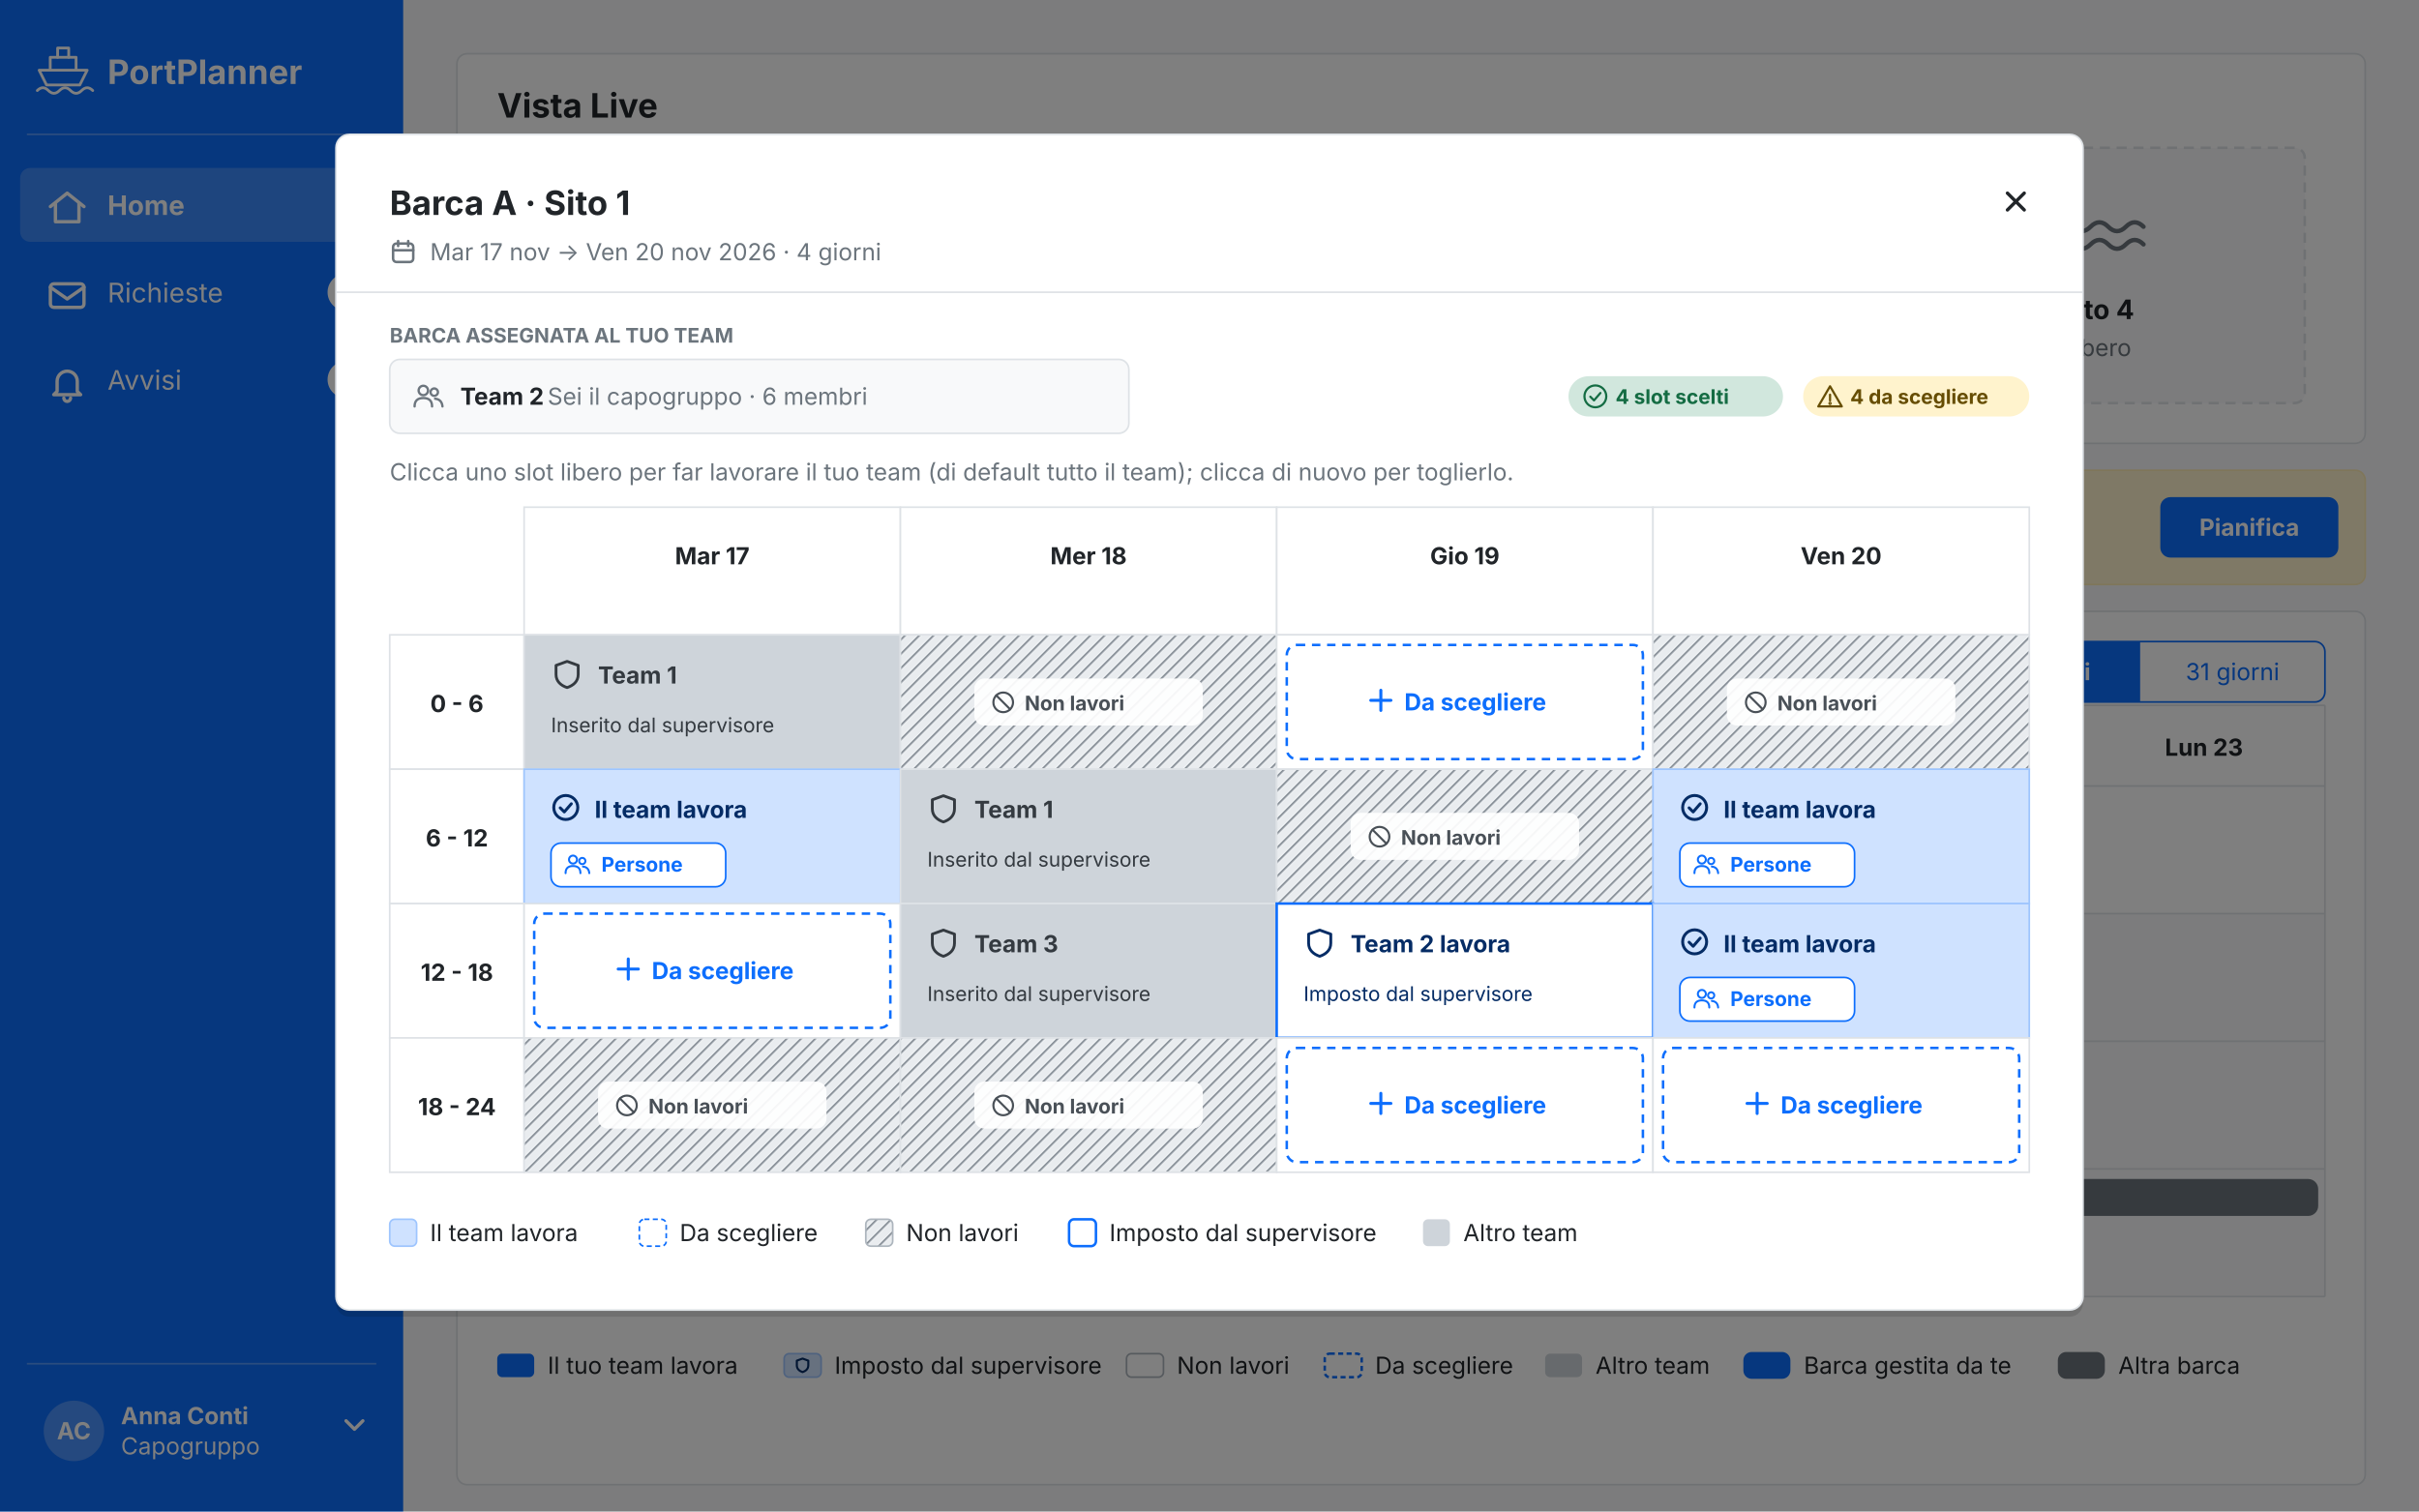
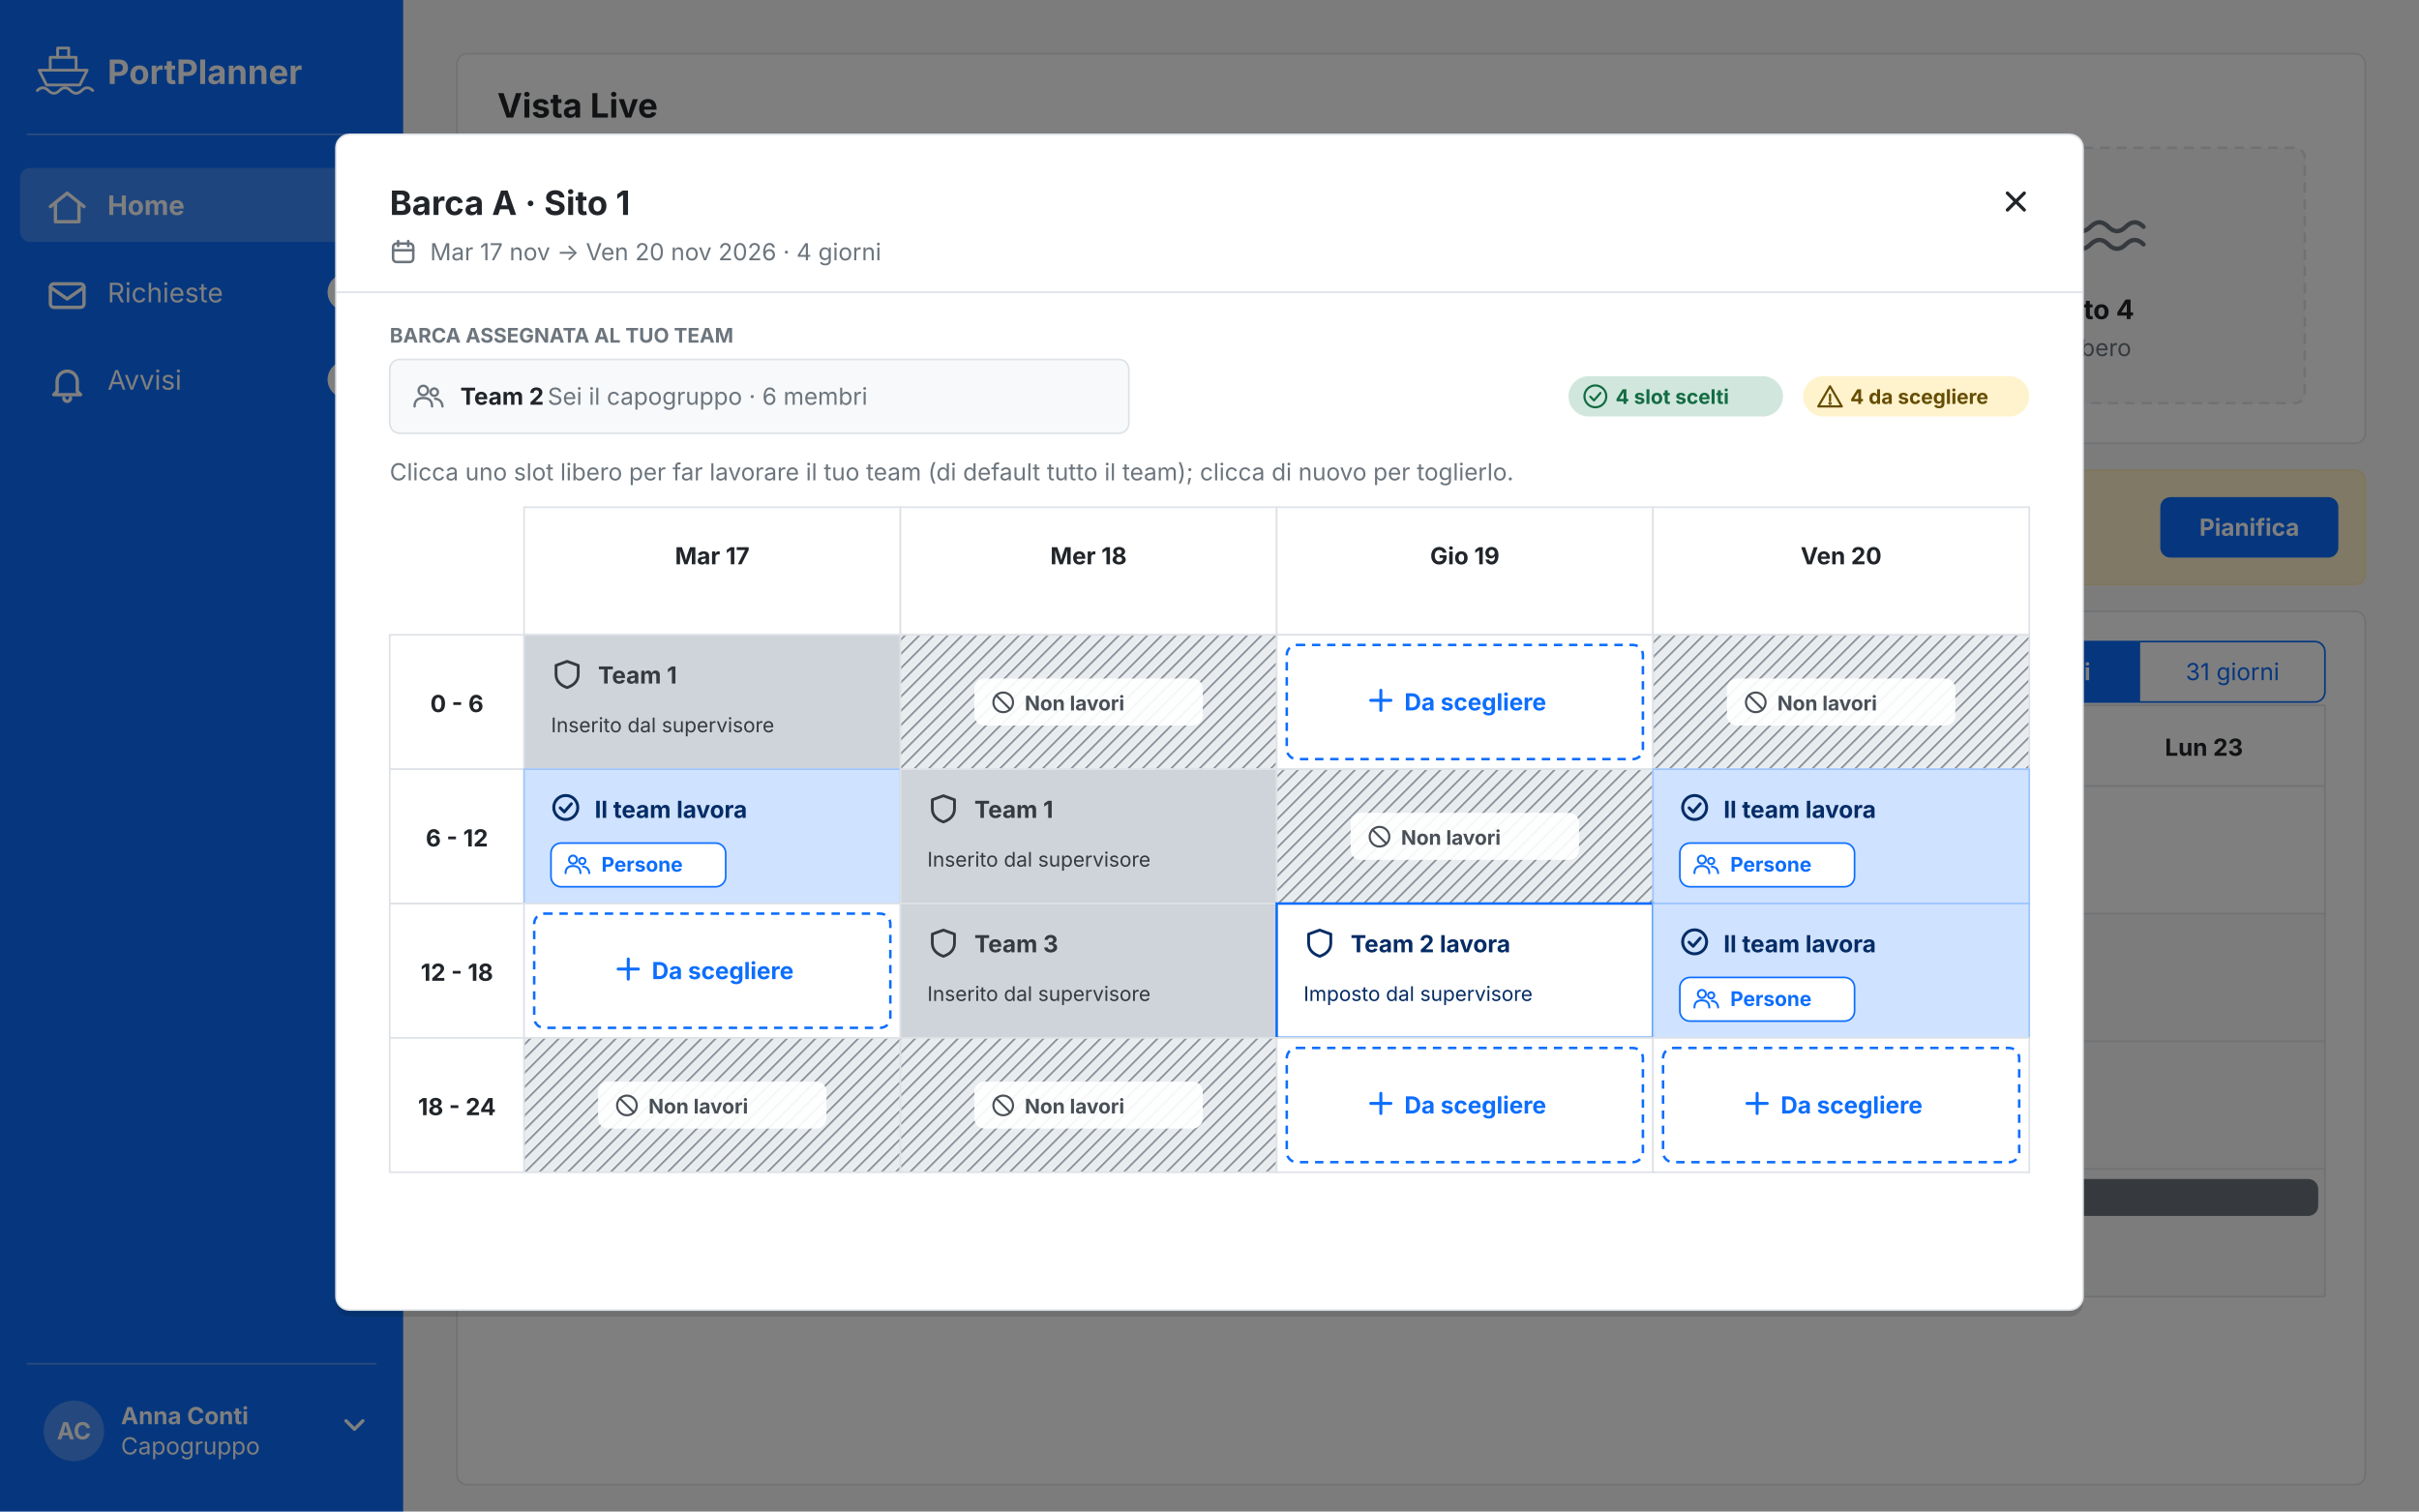
<svg xmlns="http://www.w3.org/2000/svg" width="1440" height="900" viewBox="0 0 1440 900">
  <defs>
    <pattern id="cap3-hatch" width="6" height="6" patternUnits="userSpaceOnUse" patternTransform="rotate(45)">
      <rect width="6" height="6" fill="#E9ECEF" />
      <line x1="0" y1="0" x2="0" y2="6" stroke="#868E96" stroke-width="2" />
    </pattern>
  </defs>
  <g id="Home-sfondo">
    <rect id="home-Sfondo" width="1440" height="900" fill="#F8F9FA" />
    <g id="home-Sidebar">
      <rect x="0" y="0" width="240" height="900" fill="#0D6EFD" />
      <g id="home-Logo-nave" transform="translate(20 22) scale(0.55)" fill="none" stroke="#FFFFFF" stroke-width="3" stroke-linecap="round" stroke-linejoin="round">
        <path d="M6 36 H58 L50 52 H14 Z" />
        <path d="M18 36 V22 H46 V36" />
        <path d="M26 22 V12 H38 V22" />
        <path d="M4 58 q6 -6 12 0 t12 0 t12 0 t12 0 t12 0" />
      </g>
      <text x="64" y="50" font-family="Inter, system-ui, 'Segoe UI', sans-serif" font-size="20" font-weight="700" fill="#FFFFFF" text-anchor="start">PortPlanner</text>
      <line x1="16" y1="80" x2="224" y2="80" stroke="#FFFFFF" stroke-opacity="0.3" />
      <rect id="home-Nav-Home-attivo" x="12" y="100" width="216" height="44" rx="6" fill="#FFFFFF" fill-opacity="0.2" />
      <g transform="translate(28 112)" fill="none" stroke="#FFFFFF" stroke-width="2" stroke-linecap="round" stroke-linejoin="round">
        <path d="M2 11 L12 3 L22 11" />
        <path d="M5 9 V20 H19 V9" />
      </g>
      <text x="64" y="128" font-family="Inter, system-ui, 'Segoe UI', sans-serif" font-size="16" font-weight="700" fill="#FFFFFF" text-anchor="start">Home</text>
      <g transform="translate(28 164)" fill="none" stroke="#FFFFFF" stroke-width="2" stroke-linecap="round" stroke-linejoin="round">
        <rect x="2" y="5" width="20" height="14" rx="2" />
        <path d="M2 7 L12 14 L22 7" />
      </g>
      <text x="64" y="180" font-family="Inter, system-ui, 'Segoe UI', sans-serif" font-size="16" font-weight="400" fill="#FFFFFF" text-anchor="start">Richieste</text>
      <g id="home-Badge-richieste">
        <circle cx="206" cy="174" r="11" fill="#FFFFFF" />
      </g>
      <text x="206" y="179" font-family="Inter, system-ui, 'Segoe UI', sans-serif" font-size="12" font-weight="700" fill="#0D6EFD" text-anchor="middle">2</text>
      <g transform="translate(28 216)" fill="none" stroke="#FFFFFF" stroke-width="2" stroke-linecap="round" stroke-linejoin="round">
        <path d="M6 17 V11 a6 6 0 0 1 12 0 V17 L20 19 H4 Z" />
        <path d="M10 21 a2 2 0 0 0 4 0" />
      </g>
      <text x="64" y="232" font-family="Inter, system-ui, 'Segoe UI', sans-serif" font-size="16" font-weight="400" fill="#FFFFFF" text-anchor="start">Avvisi</text>
      <g id="home-Badge-avvisi">
        <circle cx="206" cy="226" r="11" fill="#FFFFFF" />
      </g>
      <text x="206" y="231" font-family="Inter, system-ui, 'Segoe UI', sans-serif" font-size="12" font-weight="700" fill="#0D6EFD" text-anchor="middle">4</text>
      <line x1="16" y1="812" x2="224" y2="812" stroke="#FFFFFF" stroke-opacity="0.3" />
      <circle cx="44" cy="852" r="18" fill="#FFFFFF" fill-opacity="0.25" />
      <text x="44" y="857" font-family="Inter, system-ui, 'Segoe UI', sans-serif" font-size="14" font-weight="700" fill="#FFFFFF" text-anchor="middle">AC</text>
      <text x="72" y="848" font-family="Inter, system-ui, 'Segoe UI', sans-serif" font-size="14" font-weight="700" fill="#FFFFFF" text-anchor="start">Anna Conti</text>
      <text x="72" y="866" font-family="Inter, system-ui, 'Segoe UI', sans-serif" font-size="14" font-weight="400" fill="#FFFFFF" text-anchor="start">Capogruppo</text>
      <path d="M206 846 l5 5 l5 -5" fill="none" stroke="#FFFFFF" stroke-width="2" stroke-linecap="round" stroke-linejoin="round" />
    </g>
    <g id="home-Vista-Live">
      <rect x="272" y="32" width="1136" height="232" rx="6" fill="#FFFFFF" stroke="#DEE2E6" />
      <text x="296" y="70" font-family="Inter, system-ui, 'Segoe UI', sans-serif" font-size="20" font-weight="700" fill="#212529" text-anchor="start">Vista Live</text>
      <rect id="home-Card-barca-presente-1" x="308" y="88" width="248" height="152" rx="6" fill="#F8F9FA" stroke="#0D6EFD" stroke-width="3" />
      <g id="home-Icona-nave-1" transform="translate(404 100) scale(0.875)" fill="none" stroke="#212529" stroke-width="3" stroke-linecap="round" stroke-linejoin="round">
        <path d="M6 36 H58 L50 52 H14 Z" />
        <path d="M18 36 V22 H46 V36" />
        <path d="M26 22 V12 H38 V22" />
        <path d="M4 58 q6 -6 12 0 t12 0 t12 0 t12 0 t12 0" />
      </g>
      <text x="432" y="190" font-family="Inter, system-ui, 'Segoe UI', sans-serif" font-size="16" font-weight="700" fill="#212529" text-anchor="middle">Sito 1</text>
      <text x="432" y="212" font-family="Inter, system-ui, 'Segoe UI', sans-serif" font-size="14" font-weight="400" fill="#6C757D" text-anchor="middle">Barca A</text>
      <rect id="home-Pill-il-tuo-team" x="466" y="98" width="82" height="22" rx="11" fill="#0D6EFD" />
      <text x="507" y="113" font-family="Inter, system-ui, 'Segoe UI', sans-serif" font-size="12" font-weight="700" fill="#FFFFFF" text-anchor="middle">Il tuo team</text>
      <rect id="home-Card-barca-presente-2" x="580" y="88" width="248" height="152" rx="6" fill="#F8F9FA" stroke="#DEE2E6" stroke-width="1.5" />
      <g id="home-Icona-nave-2" transform="translate(676 100) scale(0.875)" fill="none" stroke="#212529" stroke-width="3" stroke-linecap="round" stroke-linejoin="round">
        <path d="M6 36 H58 L50 52 H14 Z" />
        <path d="M18 36 V22 H46 V36" />
        <path d="M26 22 V12 H38 V22" />
        <path d="M4 58 q6 -6 12 0 t12 0 t12 0 t12 0 t12 0" />
      </g>
      <text x="704" y="190" font-family="Inter, system-ui, 'Segoe UI', sans-serif" font-size="16" font-weight="700" fill="#212529" text-anchor="middle">Sito 2</text>
      <text x="704" y="212" font-family="Inter, system-ui, 'Segoe UI', sans-serif" font-size="14" font-weight="400" fill="#6C757D" text-anchor="middle">Barca B</text>
      <rect id="home-Card-barca-sito-libero-3" x="852" y="88" width="248" height="152" rx="6" fill="#F8F9FA" stroke="#DEE2E6" stroke-width="1.5" stroke-dasharray="6 4" />
      <g id="home-Icona-onda-3" transform="translate(948 100) scale(0.875)" fill="none" stroke="#6C757D" stroke-width="3" stroke-linecap="round" stroke-linejoin="round">
        <path d="M4 40 q6 -6 12 0 t12 0 t12 0 t12 0 t12 0" />
        <path d="M4 52 q6 -6 12 0 t12 0 t12 0 t12 0 t12 0" />
      </g>
      <text x="976" y="190" font-family="Inter, system-ui, 'Segoe UI', sans-serif" font-size="16" font-weight="700" fill="#212529" text-anchor="middle">Sito 3</text>
      <text x="976" y="212" font-family="Inter, system-ui, 'Segoe UI', sans-serif" font-size="14" font-weight="400" fill="#6C757D" text-anchor="middle">Libero</text>
      <rect id="home-Card-barca-sito-libero-4" x="1124" y="88" width="248" height="152" rx="6" fill="#F8F9FA" stroke="#DEE2E6" stroke-width="1.5" stroke-dasharray="6 4" />
      <g id="home-Icona-onda-4" transform="translate(1220 100) scale(0.875)" fill="none" stroke="#6C757D" stroke-width="3" stroke-linecap="round" stroke-linejoin="round">
        <path d="M4 40 q6 -6 12 0 t12 0 t12 0 t12 0 t12 0" />
        <path d="M4 52 q6 -6 12 0 t12 0 t12 0 t12 0 t12 0" />
      </g>
      <text x="1248" y="190" font-family="Inter, system-ui, 'Segoe UI', sans-serif" font-size="16" font-weight="700" fill="#212529" text-anchor="middle">Sito 4</text>
      <text x="1248" y="212" font-family="Inter, system-ui, 'Segoe UI', sans-serif" font-size="14" font-weight="400" fill="#6C757D" text-anchor="middle">Libero</text>
    </g>
    <g id="home-Riepilogo">
      <rect id="home-Riquadro-prossimo-turno" x="272" y="280" width="560" height="68" rx="6" fill="#FFFFFF" stroke="#DEE2E6" />
      <g id="home-Icona-calendario" transform="translate(292 300) scale(1.5)" fill="none" stroke="#0D6EFD" stroke-width="1.4" stroke-linecap="round" stroke-linejoin="round">
        <rect x="2" y="3" width="12" height="11" rx="1.5" />
        <path d="M2 7 H14 M5 1.5 V4.5 M11 1.5 V4.5" />
      </g>
      <text x="326" y="303" font-family="Inter, system-ui, 'Segoe UI', sans-serif" font-size="14" font-weight="400" fill="#6C757D" text-anchor="start">Prossimo turno del tuo team</text>
      <text x="326" y="324" font-family="Inter, system-ui, 'Segoe UI', sans-serif" font-size="16" font-weight="700" fill="#212529" text-anchor="start">Gio 19 nov · 12 – 18 · Barca A · Sito 1</text>
      <text x="326" y="341" font-family="Inter, system-ui, 'Segoe UI', sans-serif" font-size="12" font-weight="400" fill="#6C757D" text-anchor="start">Adesso in turno: Barca A · Sito 1 (6 – 12)</text>
      <rect id="home-Riquadro-da-pianificare" x="848" y="280" width="560" height="68" rx="6" fill="#FFF3CD" stroke="#FFECB5" />
      <g id="home-Icona-avviso" transform="translate(868 302) scale(1.4)" fill="none" stroke="#664D03" stroke-width="1.5" stroke-linecap="round" stroke-linejoin="round">
        <path d="M8 2 L15 14 H1 Z" />
        <path d="M8 7 V10.5" />
        <circle cx="8" cy="12.2" r="0.4" />
      </g>
      <text x="902" y="303" font-family="Inter, system-ui, 'Segoe UI', sans-serif" font-size="14" font-weight="400" fill="#664D03" text-anchor="start">Da pianificare</text>
      <text x="902" y="328" font-family="Inter, system-ui, 'Segoe UI', sans-serif" font-size="16" font-weight="700" fill="#664D03" text-anchor="start">Barca A · 4 slot da scegliere</text>
      <rect id="home-Pulsante-pianifica" x="1286" y="296" width="106" height="36" rx="6" fill="#0D6EFD" />
      <text x="1339" y="319" font-family="Inter, system-ui, 'Segoe UI', sans-serif" font-size="14" font-weight="700" fill="#FFFFFF" text-anchor="middle">Pianifica</text>
    </g>
    <g id="home-Griglia">
      <rect x="272" y="364" width="1136" height="520" rx="6" fill="#FFFFFF" stroke="#DEE2E6" />
      <text x="296" y="406" font-family="Inter, system-ui, 'Segoe UI', sans-serif" font-size="20" font-weight="700" fill="#212529" text-anchor="start">Programmazione del tuo team</text>
      <g id="home-Filtro-7-31-giorni">
        <rect x="1164" y="382" width="220" height="36" rx="6" fill="#FFFFFF" stroke="#0D6EFD" />
        <path d="M1170 382 H1274 V418 H1170 a6 6 0 0 1 -6 -6 V388 a6 6 0 0 1 6 -6 Z" fill="#0D6EFD" />
        <text x="1219" y="405" font-family="Inter, system-ui, 'Segoe UI', sans-serif" font-size="14" font-weight="700" fill="#FFFFFF" text-anchor="middle">7 giorni</text>
        <text x="1329" y="405" font-family="Inter, system-ui, 'Segoe UI', sans-serif" font-size="14" font-weight="400" fill="#0D6EFD" text-anchor="middle">31 giorni</text>
      </g>
      <g id="home-Intestazione-giorni">
        <path d="M376 468 V426 a6 6 0 0 1 6 -6 H514 a6 6 0 0 1 6 6 V468 Z" fill="#0D6EFD" />
        <text x="448.0" y="442" font-family="Inter, system-ui, 'Segoe UI', sans-serif" font-size="14" font-weight="700" fill="#FFFFFF" text-anchor="middle">Mar 17</text>
        <text x="448.0" y="460" font-family="Inter, system-ui, 'Segoe UI', sans-serif" font-size="14" font-weight="400" fill="#FFFFFF" text-anchor="middle">Oggi</text>
        <text x="592.0" y="450" font-family="Inter, system-ui, 'Segoe UI', sans-serif" font-size="14" font-weight="700" fill="#212529" text-anchor="middle">Mer 18</text>
        <text x="736.0" y="450" font-family="Inter, system-ui, 'Segoe UI', sans-serif" font-size="14" font-weight="700" fill="#212529" text-anchor="middle">Gio 19</text>
        <text x="880.0" y="450" font-family="Inter, system-ui, 'Segoe UI', sans-serif" font-size="14" font-weight="700" fill="#212529" text-anchor="middle">Ven 20</text>
        <text x="1024.0" y="450" font-family="Inter, system-ui, 'Segoe UI', sans-serif" font-size="14" font-weight="700" fill="#212529" text-anchor="middle">Sab 21</text>
        <text x="1168.0" y="450" font-family="Inter, system-ui, 'Segoe UI', sans-serif" font-size="14" font-weight="700" fill="#212529" text-anchor="middle">Dom 22</text>
        <text x="1312.0" y="450" font-family="Inter, system-ui, 'Segoe UI', sans-serif" font-size="14" font-weight="700" fill="#212529" text-anchor="middle">Lun 23</text>
      </g>
      <g id="home-Righe-sito">
        <rect id="home-Riga-1-attiva" x="296" y="468" width="1088" height="76" fill="#FFFFFF" />
        <rect id="home-Riga-2-non-tuo-team" x="296" y="544" width="1088" height="76" fill="#F8F9FA" />
        <rect id="home-Riga-3-non-tuo-team" x="296" y="620" width="1088" height="76" fill="#F8F9FA" />
        <rect id="home-Riga-4-non-tuo-team" x="296" y="696" width="1088" height="76" fill="#F8F9FA" />
      </g>
      <g id="home-Linee-griglia" stroke="#DEE2E6" fill="none">
        <line x1="296" y1="468" x2="1384" y2="468" />
        <line x1="296" y1="544" x2="1384" y2="544" />
        <line x1="296" y1="620" x2="1384" y2="620" />
        <line x1="296" y1="696" x2="1384" y2="696" />
        <line x1="296" y1="772" x2="1384" y2="772" />
        <line x1="296" y1="468" x2="296" y2="772" />
        <line x1="376" y1="420" x2="376" y2="772" />
        <line x1="520" y1="420" x2="520" y2="772" />
        <line x1="664" y1="420" x2="664" y2="772" />
        <line x1="808" y1="420" x2="808" y2="772" />
        <line x1="952" y1="420" x2="952" y2="772" />
        <line x1="1096" y1="420" x2="1096" y2="772" />
        <line x1="1240" y1="420" x2="1240" y2="772" />
        <line x1="1384" y1="420" x2="1384" y2="772" />
        <line x1="376" y1="420" x2="1384" y2="420" />
      </g>
      <text x="304" y="513" font-family="Inter, system-ui, 'Segoe UI', sans-serif" font-size="14" font-weight="700" fill="#212529" text-anchor="start">Sito 1</text>
      <text x="304" y="589" font-family="Inter, system-ui, 'Segoe UI', sans-serif" font-size="14" font-weight="700" fill="#6C757D" text-anchor="start">Sito 2</text>
      <text x="304" y="665" font-family="Inter, system-ui, 'Segoe UI', sans-serif" font-size="14" font-weight="700" fill="#6C757D" text-anchor="start">Sito 3</text>
      <text x="304" y="741" font-family="Inter, system-ui, 'Segoe UI', sans-serif" font-size="14" font-weight="700" fill="#6C757D" text-anchor="start">Sito 4</text>
      <g id="home-Barre-barca">
        <rect id="home-Barra-Barca-A" x="380" y="474" width="568" height="22" rx="6" fill="#0D6EFD" />
        <g id="home-Icona-nave-barra-1" transform="translate(388 476) scale(0.27)" fill="none" stroke="#FFFFFF" stroke-width="3" stroke-linecap="round" stroke-linejoin="round">
          <path d="M6 36 H58 L50 52 H14 Z" />
          <path d="M18 36 V22 H46 V36" />
          <path d="M26 22 V12 H38 V22" />
          <path d="M4 58 q6 -6 12 0 t12 0 t12 0 t12 0 t12 0" />
        </g>
        <text x="410" y="490" font-family="Inter, system-ui, 'Segoe UI', sans-serif" font-size="13" font-weight="700" fill="#FFFFFF" text-anchor="start">Barca A · Gestisci tu</text>
        <rect id="home-Barra-Barca-B" x="380" y="550" width="712" height="22" rx="6" fill="#6C757D" />
        <g id="home-Icona-nave-barra-2" transform="translate(388 552) scale(0.27)" fill="none" stroke="#FFFFFF" stroke-width="3" stroke-linecap="round" stroke-linejoin="round">
          <path d="M6 36 H58 L50 52 H14 Z" />
          <path d="M18 36 V22 H46 V36" />
          <path d="M26 22 V12 H38 V22" />
          <path d="M4 58 q6 -6 12 0 t12 0 t12 0 t12 0 t12 0" />
        </g>
        <text x="410" y="566" font-family="Inter, system-ui, 'Segoe UI', sans-serif" font-size="13" font-weight="700" fill="#FFFFFF" text-anchor="start">Barca B</text>
        <rect id="home-Barra-Barca-C" x="812" y="702" width="568" height="22" rx="6" fill="#6C757D" />
        <g id="home-Icona-nave-barra-4" transform="translate(820 704) scale(0.27)" fill="none" stroke="#FFFFFF" stroke-width="3" stroke-linecap="round" stroke-linejoin="round">
          <path d="M6 36 H58 L50 52 H14 Z" />
          <path d="M18 36 V22 H46 V36" />
          <path d="M26 22 V12 H38 V22" />
          <path d="M4 58 q6 -6 12 0 t12 0 t12 0 t12 0 t12 0" />
        </g>
        <text x="842" y="718" font-family="Inter, system-ui, 'Segoe UI', sans-serif" font-size="13" font-weight="700" fill="#FFFFFF" text-anchor="start">Barca C</text>
      </g>
      <g id="home-Celle-Barca-A">
        <rect id="home-Slot-1-1-O1" x="388" y="504" width="27" height="16" rx="3" fill="#CED4DA" />
        <text x="401.5" y="516" font-family="Inter, system-ui, 'Segoe UI', sans-serif" font-size="10" font-weight="700" fill="#343A40" text-anchor="middle">T1</text>
        <rect id="home-Slot-1-2-W" x="419" y="504" width="27" height="16" rx="3" fill="#0D6EFD" />
        <rect id="home-Slot-1-3-E" x="450" y="504" width="27" height="16" rx="3" fill="#FFFFFF" stroke="#0D6EFD" stroke-width="1.5" stroke-dasharray="3 2" />
        <rect id="home-Slot-1-4-B" x="481" y="504" width="27" height="16" rx="3" fill="url(#cap-hatch)" stroke="#ADB5BD" />
        <text x="448.0" y="536" font-family="Inter, system-ui, 'Segoe UI', sans-serif" font-size="12" font-weight="700" fill="#052C65" text-anchor="middle">1 slot · 1 da scegliere</text>
        <rect id="home-Slot-2-1-B" x="532" y="504" width="27" height="16" rx="3" fill="url(#cap-hatch)" stroke="#ADB5BD" />
        <rect id="home-Slot-2-2-O1" x="563" y="504" width="27" height="16" rx="3" fill="#CED4DA" />
        <text x="576.5" y="516" font-family="Inter, system-ui, 'Segoe UI', sans-serif" font-size="10" font-weight="700" fill="#343A40" text-anchor="middle">T1</text>
        <rect id="home-Slot-2-3-O3" x="594" y="504" width="27" height="16" rx="3" fill="#CED4DA" />
        <text x="607.5" y="516" font-family="Inter, system-ui, 'Segoe UI', sans-serif" font-size="10" font-weight="700" fill="#343A40" text-anchor="middle">T3</text>
        <rect id="home-Slot-2-4-B" x="625" y="504" width="27" height="16" rx="3" fill="url(#cap-hatch)" stroke="#ADB5BD" />
        <text x="592.0" y="536" font-family="Inter, system-ui, 'Segoe UI', sans-serif" font-size="12" font-weight="400" fill="#6C757D" text-anchor="middle">Nessuno slot</text>
        <rect id="home-Slot-3-1-E" x="676" y="504" width="27" height="16" rx="3" fill="#FFFFFF" stroke="#0D6EFD" stroke-width="1.5" stroke-dasharray="3 2" />
        <rect id="home-Slot-3-2-B" x="707" y="504" width="27" height="16" rx="3" fill="url(#cap-hatch)" stroke="#ADB5BD" />
        <rect id="home-Slot-3-3-S" x="738" y="504" width="27" height="16" rx="3" fill="#CFE2FF" stroke="#9EC5FE" />
        <g id="home-Scudo-3-3" transform="translate(746.5 507) scale(0.62)" fill="none" stroke="#052C65" stroke-width="2.0" stroke-linecap="round" stroke-linejoin="round">
          <path d="M8 1.5 L13.5 3.5 V8 C13.5 11.5 11 13.5 8 14.5 C5 13.5 2.5 11.5 2.5 8 V3.5 Z" />
        </g>
        <rect id="home-Slot-3-4-E" x="769" y="504" width="27" height="16" rx="3" fill="#FFFFFF" stroke="#0D6EFD" stroke-width="1.5" stroke-dasharray="3 2" />
        <text x="736.0" y="536" font-family="Inter, system-ui, 'Segoe UI', sans-serif" font-size="12" font-weight="700" fill="#052C65" text-anchor="middle">1 slot · 2 da scegliere</text>
        <rect id="home-Slot-4-1-B" x="820" y="504" width="27" height="16" rx="3" fill="url(#cap-hatch)" stroke="#ADB5BD" />
        <rect id="home-Slot-4-2-W" x="851" y="504" width="27" height="16" rx="3" fill="#0D6EFD" />
        <rect id="home-Slot-4-3-W" x="882" y="504" width="27" height="16" rx="3" fill="#0D6EFD" />
        <rect id="home-Slot-4-4-E" x="913" y="504" width="27" height="16" rx="3" fill="#FFFFFF" stroke="#0D6EFD" stroke-width="1.5" stroke-dasharray="3 2" />
        <text x="880.0" y="536" font-family="Inter, system-ui, 'Segoe UI', sans-serif" font-size="12" font-weight="700" fill="#052C65" text-anchor="middle">2 slot · 1 da scegliere</text>
      </g>
-       <g id="home-Legenda">
-         <rect x="296" y="806" width="22" height="14" rx="3" fill="#0D6EFD" />
-         <text x="326" y="818" font-family="Inter, system-ui, 'Segoe UI', sans-serif" font-size="14" font-weight="400" fill="#212529" text-anchor="start">Il tuo team lavora</text>
-         <rect x="466.8" y="806" width="22" height="14" rx="3" fill="#CFE2FF" stroke="#9EC5FE" />
-         <g id="home-Legenda-scudo" transform="translate(472.8 808) scale(0.62)" fill="none" stroke="#052C65" stroke-width="2.0" stroke-linecap="round" stroke-linejoin="round">
-           <path d="M8 1.5 L13.5 3.5 V8 C13.5 11.5 11 13.5 8 14.5 C5 13.5 2.5 11.5 2.5 8 V3.5 Z" />
-         </g>
-         <text x="496.8" y="818" font-family="Inter, system-ui, 'Segoe UI', sans-serif" font-size="14" font-weight="400" fill="#212529" text-anchor="start">Imposto dal supervisore</text>
-         <rect x="670.6" y="806" width="22" height="14" rx="3" fill="url(#cap-hatch)" stroke="#ADB5BD" />
-         <text x="700.6" y="818" font-family="Inter, system-ui, 'Segoe UI', sans-serif" font-size="14" font-weight="400" fill="#212529" text-anchor="start">Non lavori</text>
-         <rect x="788.6" y="806" width="22" height="14" rx="3" fill="#FFFFFF" stroke="#0D6EFD" stroke-width="1.5" stroke-dasharray="3 2" />
-         <text x="818.6" y="818" font-family="Inter, system-ui, 'Segoe UI', sans-serif" font-size="14" font-weight="400" fill="#212529" text-anchor="start">Da scegliere</text>
-         <rect x="919.8" y="806" width="22" height="14" rx="3" fill="#CED4DA" />
-         <text x="949.8" y="818" font-family="Inter, system-ui, 'Segoe UI', sans-serif" font-size="14" font-weight="400" fill="#212529" text-anchor="start">Altro team</text>
-         <rect x="1037.8" y="805" width="28" height="16" rx="5" fill="#0D6EFD" />
-         <text x="1073.8" y="818" font-family="Inter, system-ui, 'Segoe UI', sans-serif" font-size="14" font-weight="400" fill="#212529" text-anchor="start">Barca gestita da te</text>
-         <rect x="1225.0" y="805" width="28" height="16" rx="5" fill="#6C757D" />
-         <text x="1261.0" y="818" font-family="Inter, system-ui, 'Segoe UI', sans-serif" font-size="14" font-weight="400" fill="#212529" text-anchor="start">Altra barca</text>
-       </g>
    </g>
  </g>
  <rect id="Sfondo-oscurato" width="1440" height="900" fill="#000000" fill-opacity="0.5" />
  <g id="Maschera-3-0-Capogruppo">
    <rect x="200" y="84" width="1040" height="700" rx="8" fill="#000000" fill-opacity="0.12" />
    <rect x="200" y="80" width="1040" height="700" rx="8" fill="#FFFFFF" stroke="#DEE2E6" />
    <text x="232" y="128" font-family="Inter, system-ui, 'Segoe UI', sans-serif" font-size="20" font-weight="700" fill="#212529" text-anchor="start">Barca A · Sito 1</text>
    <g id="Chiudi-X" transform="translate(1192 112) scale(1)" fill="none" stroke="#212529" stroke-width="2" stroke-linecap="round" stroke-linejoin="round">
      <path d="M3 3 L13 13 M13 3 L3 13" />
    </g>
    <g id="Icona-calendario" transform="translate(232 142) scale(1)" fill="none" stroke="#6C757D" stroke-width="1.5" stroke-linecap="round" stroke-linejoin="round">
      <rect x="2" y="3" width="12" height="11" rx="2" />
      <path d="M2 7 H14 M5 1.5 V4.5 M11 1.5 V4.5" />
    </g>
    <text x="256" y="155" font-family="Inter, system-ui, 'Segoe UI', sans-serif" font-size="14" font-weight="400" fill="#6C757D" text-anchor="start">Mar 17 nov → Ven 20 nov 2026 · 4 giorni</text>
    <line x1="200" y1="174" x2="1240" y2="174" stroke="#DEE2E6" />
    <text x="232" y="204" font-family="Inter, system-ui, 'Segoe UI', sans-serif" font-size="12" font-weight="700" fill="#6C757D" text-anchor="start">BARCA ASSEGNATA AL TUO TEAM</text>
    <g id="Team-gestore">
      <rect x="232" y="214" width="440" height="44" rx="6" fill="#F8F9FA" stroke="#DEE2E6" />
      <g id="Team-gestore-icona" transform="translate(246 228) scale(1)" fill="none" stroke="#6C757D" stroke-width="1.4" stroke-linecap="round" stroke-linejoin="round">
        <circle cx="6" cy="4.5" r="2.8" />
        <path d="M0.8 14 q0 -5 5.2 -5 t5.2 5" />
        <circle cx="12.5" cy="5.5" r="2.2" />
        <path d="M13 9.4 q4 0.4 4.4 4.6" />
      </g>
      <text x="274" y="241" font-family="Inter, system-ui, 'Segoe UI', sans-serif" font-size="14" font-weight="700" fill="#212529" text-anchor="start">Team 2</text>
      <text x="326" y="241" font-family="Inter, system-ui, 'Segoe UI', sans-serif" font-size="14" font-weight="400" fill="#6C757D" text-anchor="start">Sei il capogruppo · 6 membri</text>
    </g>
    <g id="Riepilogo-da-scegliere">
      <rect x="1073.4" y="224" width="134.6" height="24" rx="12" fill="#FFF3CD" />
      <g id="Riepilogo-da-scegliere-icona" transform="translate(1081.4 228) scale(1)" fill="none" stroke="#664D03" stroke-width="1.3" stroke-linecap="round" stroke-linejoin="round">
        <path d="M8 2 L15 14 H1 Z" />
        <path d="M8 7 V10.5" />
        <circle cx="8" cy="12.2" r="0.4" />
      </g>
      <text x="1101.4" y="240.5" font-family="Inter, system-ui, 'Segoe UI', sans-serif" font-size="12" font-weight="700" fill="#664D03" text-anchor="start">4 da scegliere</text>
    </g>
    <g id="Riepilogo-scelti">
      <rect x="933.7" y="224" width="127.7" height="24" rx="12" fill="#D1E7DD" />
      <g id="Riepilogo-scelti-icona" transform="translate(941.7 228) scale(1)" fill="none" stroke="#146C43" stroke-width="1.3" stroke-linecap="round" stroke-linejoin="round">
        <circle cx="8" cy="8" r="6.5" />
        <path d="M5 8.2 L7.2 10.4 L11 6" />
      </g>
      <text x="961.7" y="240.5" font-family="Inter, system-ui, 'Segoe UI', sans-serif" font-size="12" font-weight="700" fill="#146C43" text-anchor="start">4 slot scelti</text>
    </g>
    <text x="232" y="286" font-family="Inter, system-ui, 'Segoe UI', sans-serif" font-size="14" font-weight="400" fill="#6C757D" text-anchor="start">Clicca uno slot libero per far lavorare il tuo team (di default tutto il team); clicca di nuovo per toglierlo.</text>
    <g id="Griglia-periodo">
      <rect id="Intestazione-Mar-17" x="312" y="302" width="224" height="76" fill="#FFFFFF" stroke="#DEE2E6" />
      <text x="424.0" y="336" font-family="Inter, system-ui, 'Segoe UI', sans-serif" font-size="14" font-weight="700" fill="#212529" text-anchor="middle">Mar 17</text>
      <rect id="Intestazione-Mer-18" x="536" y="302" width="224" height="76" fill="#FFFFFF" stroke="#DEE2E6" />
      <text x="648.0" y="336" font-family="Inter, system-ui, 'Segoe UI', sans-serif" font-size="14" font-weight="700" fill="#212529" text-anchor="middle">Mer 18</text>
      <rect id="Intestazione-Gio-19" x="760" y="302" width="224" height="76" fill="#FFFFFF" stroke="#DEE2E6" />
      <text x="872.0" y="336" font-family="Inter, system-ui, 'Segoe UI', sans-serif" font-size="14" font-weight="700" fill="#212529" text-anchor="middle">Gio 19</text>
      <rect id="Intestazione-Ven-20" x="984" y="302" width="224" height="76" fill="#FFFFFF" stroke="#DEE2E6" />
      <text x="1096.0" y="336" font-family="Inter, system-ui, 'Segoe UI', sans-serif" font-size="14" font-weight="700" fill="#212529" text-anchor="middle">Ven 20</text>
      <rect x="232" y="378" width="80" height="80" fill="#FFFFFF" stroke="#DEE2E6" />
      <text x="272.0" y="424" font-family="Inter, system-ui, 'Segoe UI', sans-serif" font-size="14" font-weight="700" fill="#212529" text-anchor="middle">0 - 6</text>
      <rect id="Cella-altro-team-1-1" x="312" y="378" width="224" height="80" fill="#CED4DA" stroke="#DEE2E6" />
      <g id="Cella-altro-icona-1-1" transform="translate(328 392) scale(1.2)" fill="none" stroke="#343A40" stroke-width="1.4" stroke-linecap="round" stroke-linejoin="round">
        <path d="M8 1.5 L13.5 3.5 V8 C13.5 11.5 11 13.5 8 14.5 C5 13.5 2.5 11.5 2.5 8 V3.5 Z" />
      </g>
      <text x="356" y="407" font-family="Inter, system-ui, 'Segoe UI', sans-serif" font-size="14" font-weight="700" fill="#343A40" text-anchor="start">Team 1</text>
      <text x="328" y="436" font-family="Inter, system-ui, 'Segoe UI', sans-serif" font-size="12" font-weight="400" fill="#343A40" text-anchor="start">Inserito dal supervisore</text>
      <rect id="Cella-non-lavori-2-1" x="536" y="378" width="224" height="80" fill="url(#cap3-hatch)" stroke="#DEE2E6" />
      <rect x="580.0" y="404" width="136" height="28" rx="6" fill="#FFFFFF" fill-opacity="0.92" />
      <g id="Cella-non-lavori-icona-2-1" transform="translate(590.0 411) scale(0.9)" fill="none" stroke="#495057" stroke-width="1.4" stroke-linecap="round" stroke-linejoin="round">
        <circle cx="8" cy="8" r="6.5" />
        <path d="M3.4 3.4 L12.6 12.6" />
      </g>
      <text x="610.0" y="423" font-family="Inter, system-ui, 'Segoe UI', sans-serif" font-size="12" font-weight="700" fill="#495057" text-anchor="start">Non lavori</text>
      <rect id="Cella-da-scegliere-3-1" x="760" y="378" width="224" height="80" fill="#FFFFFF" stroke="#DEE2E6" />
      <rect x="766" y="384" width="212" height="68" rx="6" fill="none" stroke="#0D6EFD" stroke-width="1.5" stroke-dasharray="5 4" />
      <g id="Cella-scegli-icona-3-1" transform="translate(814.0 409) scale(1)" fill="none" stroke="#0D6EFD" stroke-width="1.8" stroke-linecap="round" stroke-linejoin="round">
        <path d="M8 2 V14 M2 8 H14" />
      </g>
      <text x="836.0" y="423" font-family="Inter, system-ui, 'Segoe UI', sans-serif" font-size="14" font-weight="700" fill="#0D6EFD" text-anchor="start">Da scegliere</text>
      <rect id="Cella-non-lavori-4-1" x="984" y="378" width="224" height="80" fill="url(#cap3-hatch)" stroke="#DEE2E6" />
      <rect x="1028.0" y="404" width="136" height="28" rx="6" fill="#FFFFFF" fill-opacity="0.92" />
      <g id="Cella-non-lavori-icona-4-1" transform="translate(1038.0 411) scale(0.9)" fill="none" stroke="#495057" stroke-width="1.4" stroke-linecap="round" stroke-linejoin="round">
        <circle cx="8" cy="8" r="6.5" />
        <path d="M3.4 3.4 L12.6 12.6" />
      </g>
      <text x="1058.0" y="423" font-family="Inter, system-ui, 'Segoe UI', sans-serif" font-size="12" font-weight="700" fill="#495057" text-anchor="start">Non lavori</text>
      <rect x="232" y="458" width="80" height="80" fill="#FFFFFF" stroke="#DEE2E6" />
      <text x="272.0" y="504" font-family="Inter, system-ui, 'Segoe UI', sans-serif" font-size="14" font-weight="700" fill="#212529" text-anchor="middle">6 - 12</text>
      <rect id="Cella-team-lavora-1-2" x="312" y="458" width="224" height="80" fill="#CFE2FF" stroke="#9EC5FE" />
      <g id="Cella-lavora-icona-1-2" transform="translate(328 472) scale(1.1)" fill="none" stroke="#052C65" stroke-width="1.6" stroke-linecap="round" stroke-linejoin="round">
        <circle cx="8" cy="8" r="6.5" />
        <path d="M5 8.2 L7.2 10.4 L11 6" />
      </g>
      <text x="354" y="487" font-family="Inter, system-ui, 'Segoe UI', sans-serif" font-size="14" font-weight="700" fill="#052C65" text-anchor="start">Il team lavora</text>
      <g id="Pulsante-persone-1-2">
        <rect x="328" y="502" width="104" height="26" rx="6" fill="#FFFFFF" stroke="#0D6EFD" />
        <g id="Pulsante-persone-icona-1-2" transform="translate(336 508) scale(0.85)" fill="none" stroke="#0D6EFD" stroke-width="1.4" stroke-linecap="round" stroke-linejoin="round">
          <circle cx="6" cy="4.5" r="2.8" />
          <path d="M0.8 14 q0 -5 5.2 -5 t5.2 5" />
          <circle cx="12.5" cy="5.5" r="2.2" />
          <path d="M13 9.4 q4 0.4 4.4 4.6" />
        </g>
        <text x="358" y="519" font-family="Inter, system-ui, 'Segoe UI', sans-serif" font-size="12" font-weight="700" fill="#0D6EFD" text-anchor="start">Persone</text>
      </g>
      <rect id="Cella-altro-team-2-2" x="536" y="458" width="224" height="80" fill="#CED4DA" stroke="#DEE2E6" />
      <g id="Cella-altro-icona-2-2" transform="translate(552 472) scale(1.2)" fill="none" stroke="#343A40" stroke-width="1.4" stroke-linecap="round" stroke-linejoin="round">
        <path d="M8 1.5 L13.5 3.5 V8 C13.5 11.5 11 13.5 8 14.5 C5 13.5 2.5 11.5 2.5 8 V3.5 Z" />
      </g>
      <text x="580" y="487" font-family="Inter, system-ui, 'Segoe UI', sans-serif" font-size="14" font-weight="700" fill="#343A40" text-anchor="start">Team 1</text>
      <text x="552" y="516" font-family="Inter, system-ui, 'Segoe UI', sans-serif" font-size="12" font-weight="400" fill="#343A40" text-anchor="start">Inserito dal supervisore</text>
      <rect id="Cella-non-lavori-3-2" x="760" y="458" width="224" height="80" fill="url(#cap3-hatch)" stroke="#DEE2E6" />
      <rect x="804.0" y="484" width="136" height="28" rx="6" fill="#FFFFFF" fill-opacity="0.92" />
      <g id="Cella-non-lavori-icona-3-2" transform="translate(814.0 491) scale(0.9)" fill="none" stroke="#495057" stroke-width="1.4" stroke-linecap="round" stroke-linejoin="round">
        <circle cx="8" cy="8" r="6.5" />
        <path d="M3.4 3.4 L12.6 12.6" />
      </g>
      <text x="834.0" y="503" font-family="Inter, system-ui, 'Segoe UI', sans-serif" font-size="12" font-weight="700" fill="#495057" text-anchor="start">Non lavori</text>
      <rect id="Cella-team-lavora-4-2" x="984" y="458" width="224" height="80" fill="#CFE2FF" stroke="#9EC5FE" />
      <g id="Cella-lavora-icona-4-2" transform="translate(1000 472) scale(1.1)" fill="none" stroke="#052C65" stroke-width="1.6" stroke-linecap="round" stroke-linejoin="round">
        <circle cx="8" cy="8" r="6.5" />
        <path d="M5 8.2 L7.2 10.4 L11 6" />
      </g>
      <text x="1026" y="487" font-family="Inter, system-ui, 'Segoe UI', sans-serif" font-size="14" font-weight="700" fill="#052C65" text-anchor="start">Il team lavora</text>
      <g id="Pulsante-persone-4-2">
        <rect x="1000" y="502" width="104" height="26" rx="6" fill="#FFFFFF" stroke="#0D6EFD" />
        <g id="Pulsante-persone-icona-4-2" transform="translate(1008 508) scale(0.85)" fill="none" stroke="#0D6EFD" stroke-width="1.4" stroke-linecap="round" stroke-linejoin="round">
          <circle cx="6" cy="4.5" r="2.8" />
          <path d="M0.8 14 q0 -5 5.2 -5 t5.2 5" />
          <circle cx="12.5" cy="5.5" r="2.2" />
          <path d="M13 9.4 q4 0.4 4.4 4.6" />
        </g>
        <text x="1030" y="519" font-family="Inter, system-ui, 'Segoe UI', sans-serif" font-size="12" font-weight="700" fill="#0D6EFD" text-anchor="start">Persone</text>
      </g>
      <rect x="232" y="538" width="80" height="80" fill="#FFFFFF" stroke="#DEE2E6" />
      <text x="272.0" y="584" font-family="Inter, system-ui, 'Segoe UI', sans-serif" font-size="14" font-weight="700" fill="#212529" text-anchor="middle">12 - 18</text>
      <rect id="Cella-da-scegliere-1-3" x="312" y="538" width="224" height="80" fill="#FFFFFF" stroke="#DEE2E6" />
      <rect x="318" y="544" width="212" height="68" rx="6" fill="none" stroke="#0D6EFD" stroke-width="1.5" stroke-dasharray="5 4" />
      <g id="Cella-scegli-icona-1-3" transform="translate(366.0 569) scale(1)" fill="none" stroke="#0D6EFD" stroke-width="1.8" stroke-linecap="round" stroke-linejoin="round">
        <path d="M8 2 V14 M2 8 H14" />
      </g>
      <text x="388.0" y="583" font-family="Inter, system-ui, 'Segoe UI', sans-serif" font-size="14" font-weight="700" fill="#0D6EFD" text-anchor="start">Da scegliere</text>
      <rect id="Cella-altro-team-2-3" x="536" y="538" width="224" height="80" fill="#CED4DA" stroke="#DEE2E6" />
      <g id="Cella-altro-icona-2-3" transform="translate(552 552) scale(1.2)" fill="none" stroke="#343A40" stroke-width="1.4" stroke-linecap="round" stroke-linejoin="round">
        <path d="M8 1.5 L13.5 3.5 V8 C13.5 11.5 11 13.5 8 14.5 C5 13.5 2.5 11.5 2.5 8 V3.5 Z" />
      </g>
      <text x="580" y="567" font-family="Inter, system-ui, 'Segoe UI', sans-serif" font-size="14" font-weight="700" fill="#343A40" text-anchor="start">Team 3</text>
      <text x="552" y="596" font-family="Inter, system-ui, 'Segoe UI', sans-serif" font-size="12" font-weight="400" fill="#343A40" text-anchor="start">Inserito dal supervisore</text>
      <rect id="Cella-imposto-supervisore-3-3" x="760" y="538" width="224" height="80" fill="#FFFFFF" stroke="#0D6EFD" stroke-width="1.5" />
      <g id="Cella-imposto-icona-3-3" transform="translate(776 552) scale(1.2)" fill="none" stroke="#052C65" stroke-width="1.4" stroke-linecap="round" stroke-linejoin="round">
        <path d="M8 1.5 L13.5 3.5 V8 C13.5 11.5 11 13.5 8 14.5 C5 13.5 2.5 11.5 2.5 8 V3.5 Z" />
      </g>
      <text x="804" y="567" font-family="Inter, system-ui, 'Segoe UI', sans-serif" font-size="14" font-weight="700" fill="#052C65" text-anchor="start">Team 2 lavora</text>
      <text x="776" y="596" font-family="Inter, system-ui, 'Segoe UI', sans-serif" font-size="12" font-weight="400" fill="#052C65" text-anchor="start">Imposto dal supervisore</text>
      <rect id="Cella-team-lavora-4-3" x="984" y="538" width="224" height="80" fill="#CFE2FF" stroke="#9EC5FE" />
      <g id="Cella-lavora-icona-4-3" transform="translate(1000 552) scale(1.1)" fill="none" stroke="#052C65" stroke-width="1.6" stroke-linecap="round" stroke-linejoin="round">
        <circle cx="8" cy="8" r="6.5" />
        <path d="M5 8.2 L7.2 10.4 L11 6" />
      </g>
      <text x="1026" y="567" font-family="Inter, system-ui, 'Segoe UI', sans-serif" font-size="14" font-weight="700" fill="#052C65" text-anchor="start">Il team lavora</text>
      <g id="Pulsante-persone-4-3">
        <rect x="1000" y="582" width="104" height="26" rx="6" fill="#FFFFFF" stroke="#0D6EFD" />
        <g id="Pulsante-persone-icona-4-3" transform="translate(1008 588) scale(0.85)" fill="none" stroke="#0D6EFD" stroke-width="1.4" stroke-linecap="round" stroke-linejoin="round">
          <circle cx="6" cy="4.5" r="2.8" />
          <path d="M0.8 14 q0 -5 5.2 -5 t5.2 5" />
          <circle cx="12.5" cy="5.5" r="2.2" />
          <path d="M13 9.4 q4 0.4 4.4 4.6" />
        </g>
        <text x="1030" y="599" font-family="Inter, system-ui, 'Segoe UI', sans-serif" font-size="12" font-weight="700" fill="#0D6EFD" text-anchor="start">Persone</text>
      </g>
      <rect x="232" y="618" width="80" height="80" fill="#FFFFFF" stroke="#DEE2E6" />
      <text x="272.0" y="664" font-family="Inter, system-ui, 'Segoe UI', sans-serif" font-size="14" font-weight="700" fill="#212529" text-anchor="middle">18 - 24</text>
      <rect id="Cella-non-lavori-1-4" x="312" y="618" width="224" height="80" fill="url(#cap3-hatch)" stroke="#DEE2E6" />
      <rect x="356.0" y="644" width="136" height="28" rx="6" fill="#FFFFFF" fill-opacity="0.92" />
      <g id="Cella-non-lavori-icona-1-4" transform="translate(366.0 651) scale(0.9)" fill="none" stroke="#495057" stroke-width="1.4" stroke-linecap="round" stroke-linejoin="round">
        <circle cx="8" cy="8" r="6.5" />
        <path d="M3.4 3.4 L12.6 12.6" />
      </g>
      <text x="386.0" y="663" font-family="Inter, system-ui, 'Segoe UI', sans-serif" font-size="12" font-weight="700" fill="#495057" text-anchor="start">Non lavori</text>
      <rect id="Cella-non-lavori-2-4" x="536" y="618" width="224" height="80" fill="url(#cap3-hatch)" stroke="#DEE2E6" />
      <rect x="580.0" y="644" width="136" height="28" rx="6" fill="#FFFFFF" fill-opacity="0.92" />
      <g id="Cella-non-lavori-icona-2-4" transform="translate(590.0 651) scale(0.9)" fill="none" stroke="#495057" stroke-width="1.4" stroke-linecap="round" stroke-linejoin="round">
        <circle cx="8" cy="8" r="6.5" />
        <path d="M3.4 3.4 L12.6 12.6" />
      </g>
      <text x="610.0" y="663" font-family="Inter, system-ui, 'Segoe UI', sans-serif" font-size="12" font-weight="700" fill="#495057" text-anchor="start">Non lavori</text>
      <rect id="Cella-da-scegliere-3-4" x="760" y="618" width="224" height="80" fill="#FFFFFF" stroke="#DEE2E6" />
      <rect x="766" y="624" width="212" height="68" rx="6" fill="none" stroke="#0D6EFD" stroke-width="1.5" stroke-dasharray="5 4" />
      <g id="Cella-scegli-icona-3-4" transform="translate(814.0 649) scale(1)" fill="none" stroke="#0D6EFD" stroke-width="1.8" stroke-linecap="round" stroke-linejoin="round">
        <path d="M8 2 V14 M2 8 H14" />
      </g>
      <text x="836.0" y="663" font-family="Inter, system-ui, 'Segoe UI', sans-serif" font-size="14" font-weight="700" fill="#0D6EFD" text-anchor="start">Da scegliere</text>
      <rect id="Cella-da-scegliere-4-4" x="984" y="618" width="224" height="80" fill="#FFFFFF" stroke="#DEE2E6" />
      <rect x="990" y="624" width="212" height="68" rx="6" fill="none" stroke="#0D6EFD" stroke-width="1.5" stroke-dasharray="5 4" />
      <g id="Cella-scegli-icona-4-4" transform="translate(1038.0 649) scale(1)" fill="none" stroke="#0D6EFD" stroke-width="1.8" stroke-linecap="round" stroke-linejoin="round">
        <path d="M8 2 V14 M2 8 H14" />
      </g>
      <text x="1060.0" y="663" font-family="Inter, system-ui, 'Segoe UI', sans-serif" font-size="14" font-weight="700" fill="#0D6EFD" text-anchor="start">Da scegliere</text>
    </g>
-     <g id="Legenda">
-       <rect x="232" y="726" width="16" height="16" rx="3" fill="#CFE2FF" stroke="#9EC5FE" />
-       <text x="256" y="739" font-family="Inter, system-ui, 'Segoe UI', sans-serif" font-size="14" font-weight="400" fill="#212529" text-anchor="start">Il team lavora</text>
-       <rect x="380.6" y="726" width="16" height="16" rx="3" fill="#FFFFFF" stroke="#0D6EFD" stroke-dasharray="3 2" />
-       <text x="404.6" y="739" font-family="Inter, system-ui, 'Segoe UI', sans-serif" font-size="14" font-weight="400" fill="#212529" text-anchor="start">Da scegliere</text>
-       <rect x="515.4" y="726" width="16" height="16" rx="3" fill="url(#cap3-hatch)" stroke="#ADB5BD" />
-       <text x="539.4" y="739" font-family="Inter, system-ui, 'Segoe UI', sans-serif" font-size="14" font-weight="400" fill="#212529" text-anchor="start">Non lavori</text>
-       <rect x="636.4" y="726" width="16" height="16" rx="3" fill="#FFFFFF" stroke="#0D6EFD" stroke-width="1.5" />
-       <text x="660.4" y="739" font-family="Inter, system-ui, 'Segoe UI', sans-serif" font-size="14" font-weight="400" fill="#212529" text-anchor="start">Imposto dal supervisore</text>
-       <rect x="847.1" y="726" width="16" height="16" rx="3" fill="#CED4DA" />
-       <text x="871.1" y="739" font-family="Inter, system-ui, 'Segoe UI', sans-serif" font-size="14" font-weight="400" fill="#212529" text-anchor="start">Altro team</text>
-     </g>
  </g>
</svg>
